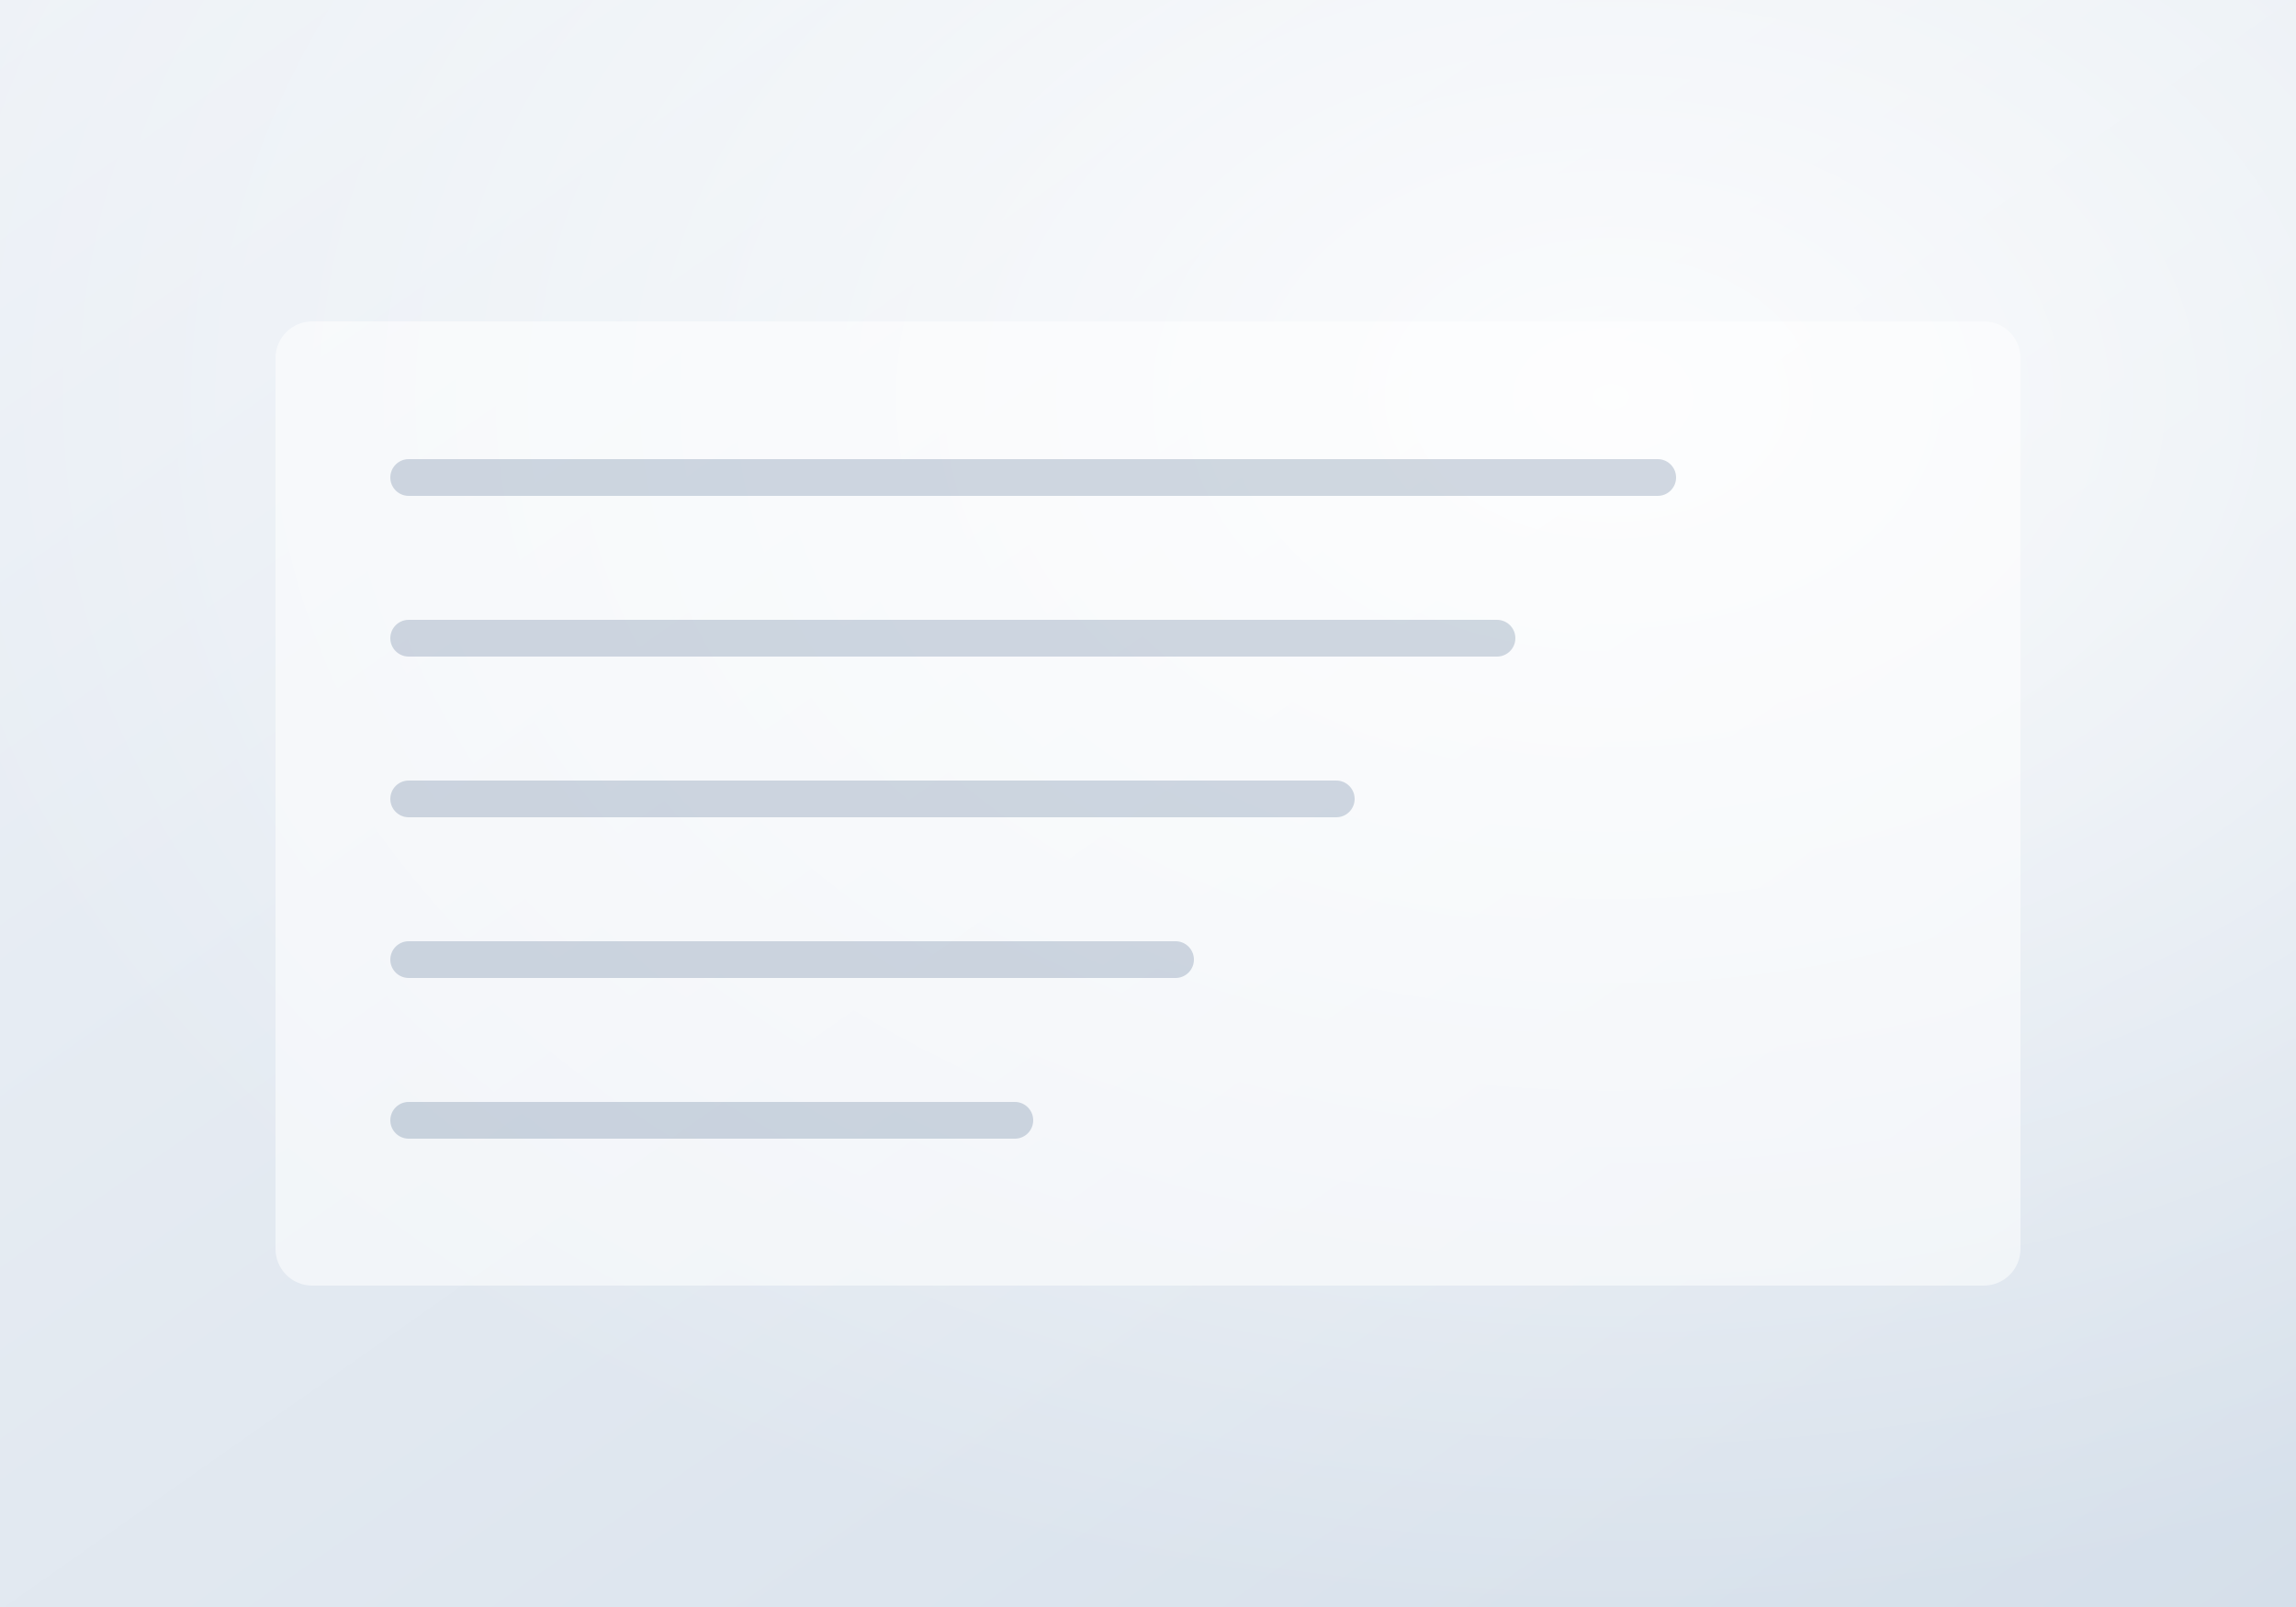
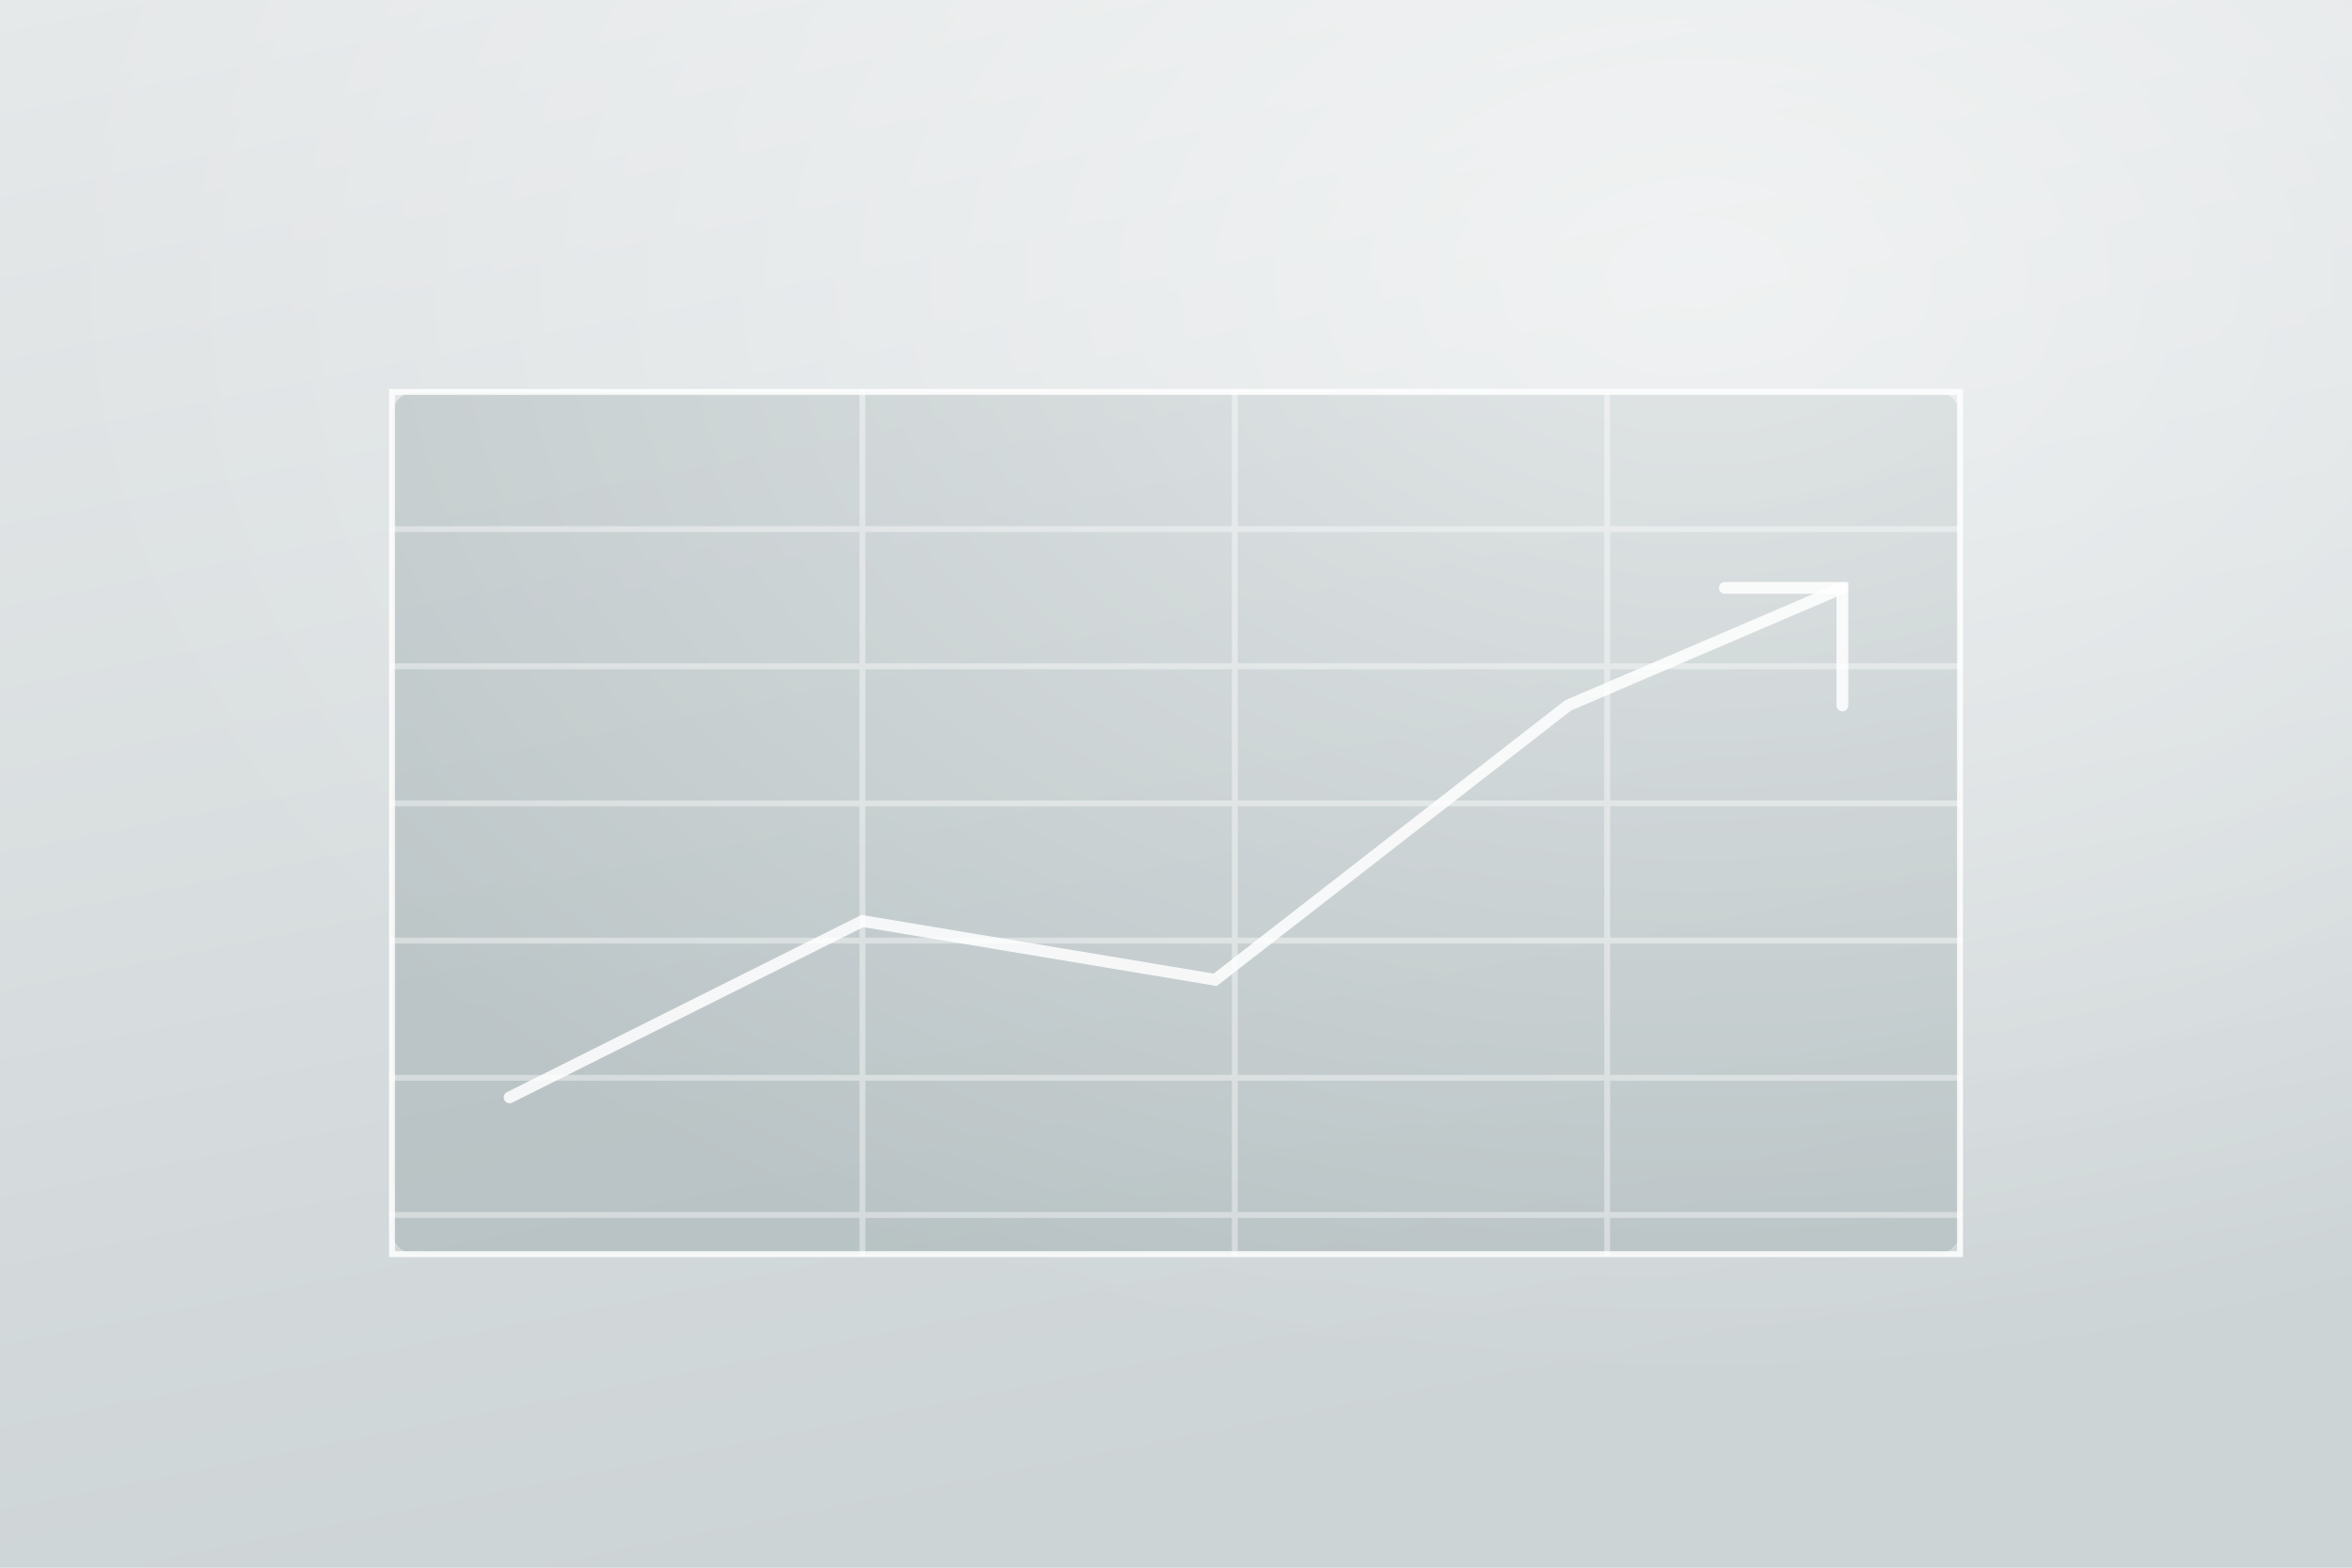
- <svg xmlns="http://www.w3.org/2000/svg" width="1000" height="700" viewBox="0 0 1000 700" role="img" aria-label="Abstract placeholder image">
+ <svg xmlns="http://www.w3.org/2000/svg" width="1200" height="800" viewBox="0 0 1200 800" role="img" aria-label="Abstract placeholder image">
  <defs>
-     <linearGradient id="g" x1="0" y1="0" x2="1" y2="1">
-       <stop offset="0" stop-color="#eef2f7" />
-       <stop offset="1" stop-color="#d5dfea" />
+     <linearGradient id="g" x1="0" y1="0" x2="0.3" y2="1">
+       <stop offset="0" stop-color="#e6e9ea" />
+       <stop offset="1" stop-color="#cdd4d6" />
    </linearGradient>
-     <radialGradient id="r" cx="0.7" cy="0.25" r="0.75">
-       <stop offset="0" stop-color="#ffffff" stop-opacity="0.85" />
+     <radialGradient id="l" cx="0.72" cy="0.18" r="0.7">
+       <stop offset="0" stop-color="#ffffff" stop-opacity="0.55" />
      <stop offset="1" stop-color="#ffffff" stop-opacity="0" />
    </radialGradient>
  </defs>
-   <rect width="1000" height="700" fill="url(#g)" />
-   <rect width="1000" height="700" fill="url(#r)" />
-   <rect x="120" y="140" width="760" height="420" rx="16" fill="#ffffff" fill-opacity="0.55" />
-   <rect x="170" y="200" width="560" height="16" rx="8" fill="#1e4272" fill-opacity="0.20" />
-   <rect x="170" y="270" width="490" height="16" rx="8" fill="#1e4272" fill-opacity="0.20" />
-   <rect x="170" y="340" width="420" height="16" rx="8" fill="#1e4272" fill-opacity="0.20" />
-   <rect x="170" y="410" width="350" height="16" rx="8" fill="#1e4272" fill-opacity="0.20" />
-   <rect x="170" y="480" width="280" height="16" rx="8" fill="#1e4272" fill-opacity="0.20" />
+   <rect width="1200" height="800" fill="url(#g)" />
+   <rect x="200" y="200" width="800" height="440" rx="12" fill="#95a2a6" fill-opacity="0.4" />
+   <g fill="none" stroke="#ffffff" stroke-opacity="0.85" stroke-width="3" stroke-linecap="round">
+     <path d="M200 200 h800 v440 h-800 Z" />
+     <path stroke-opacity="0.4" d="M200 270 H1000 M200 340 H1000 M200 410 H1000 M200 480 H1000 M200 550 H1000 M200 620 H1000 M440 200 V640 M630 200 V640 M820 200 V640 " />
+     <path stroke-width="6" d="M260 560 L440 470 L620 500 L800 360 L940 300" />
+     <path stroke-width="6" d="M880 300 h60 v60" />
+   </g>
+   <rect width="1200" height="800" fill="url(#l)" />
</svg>
